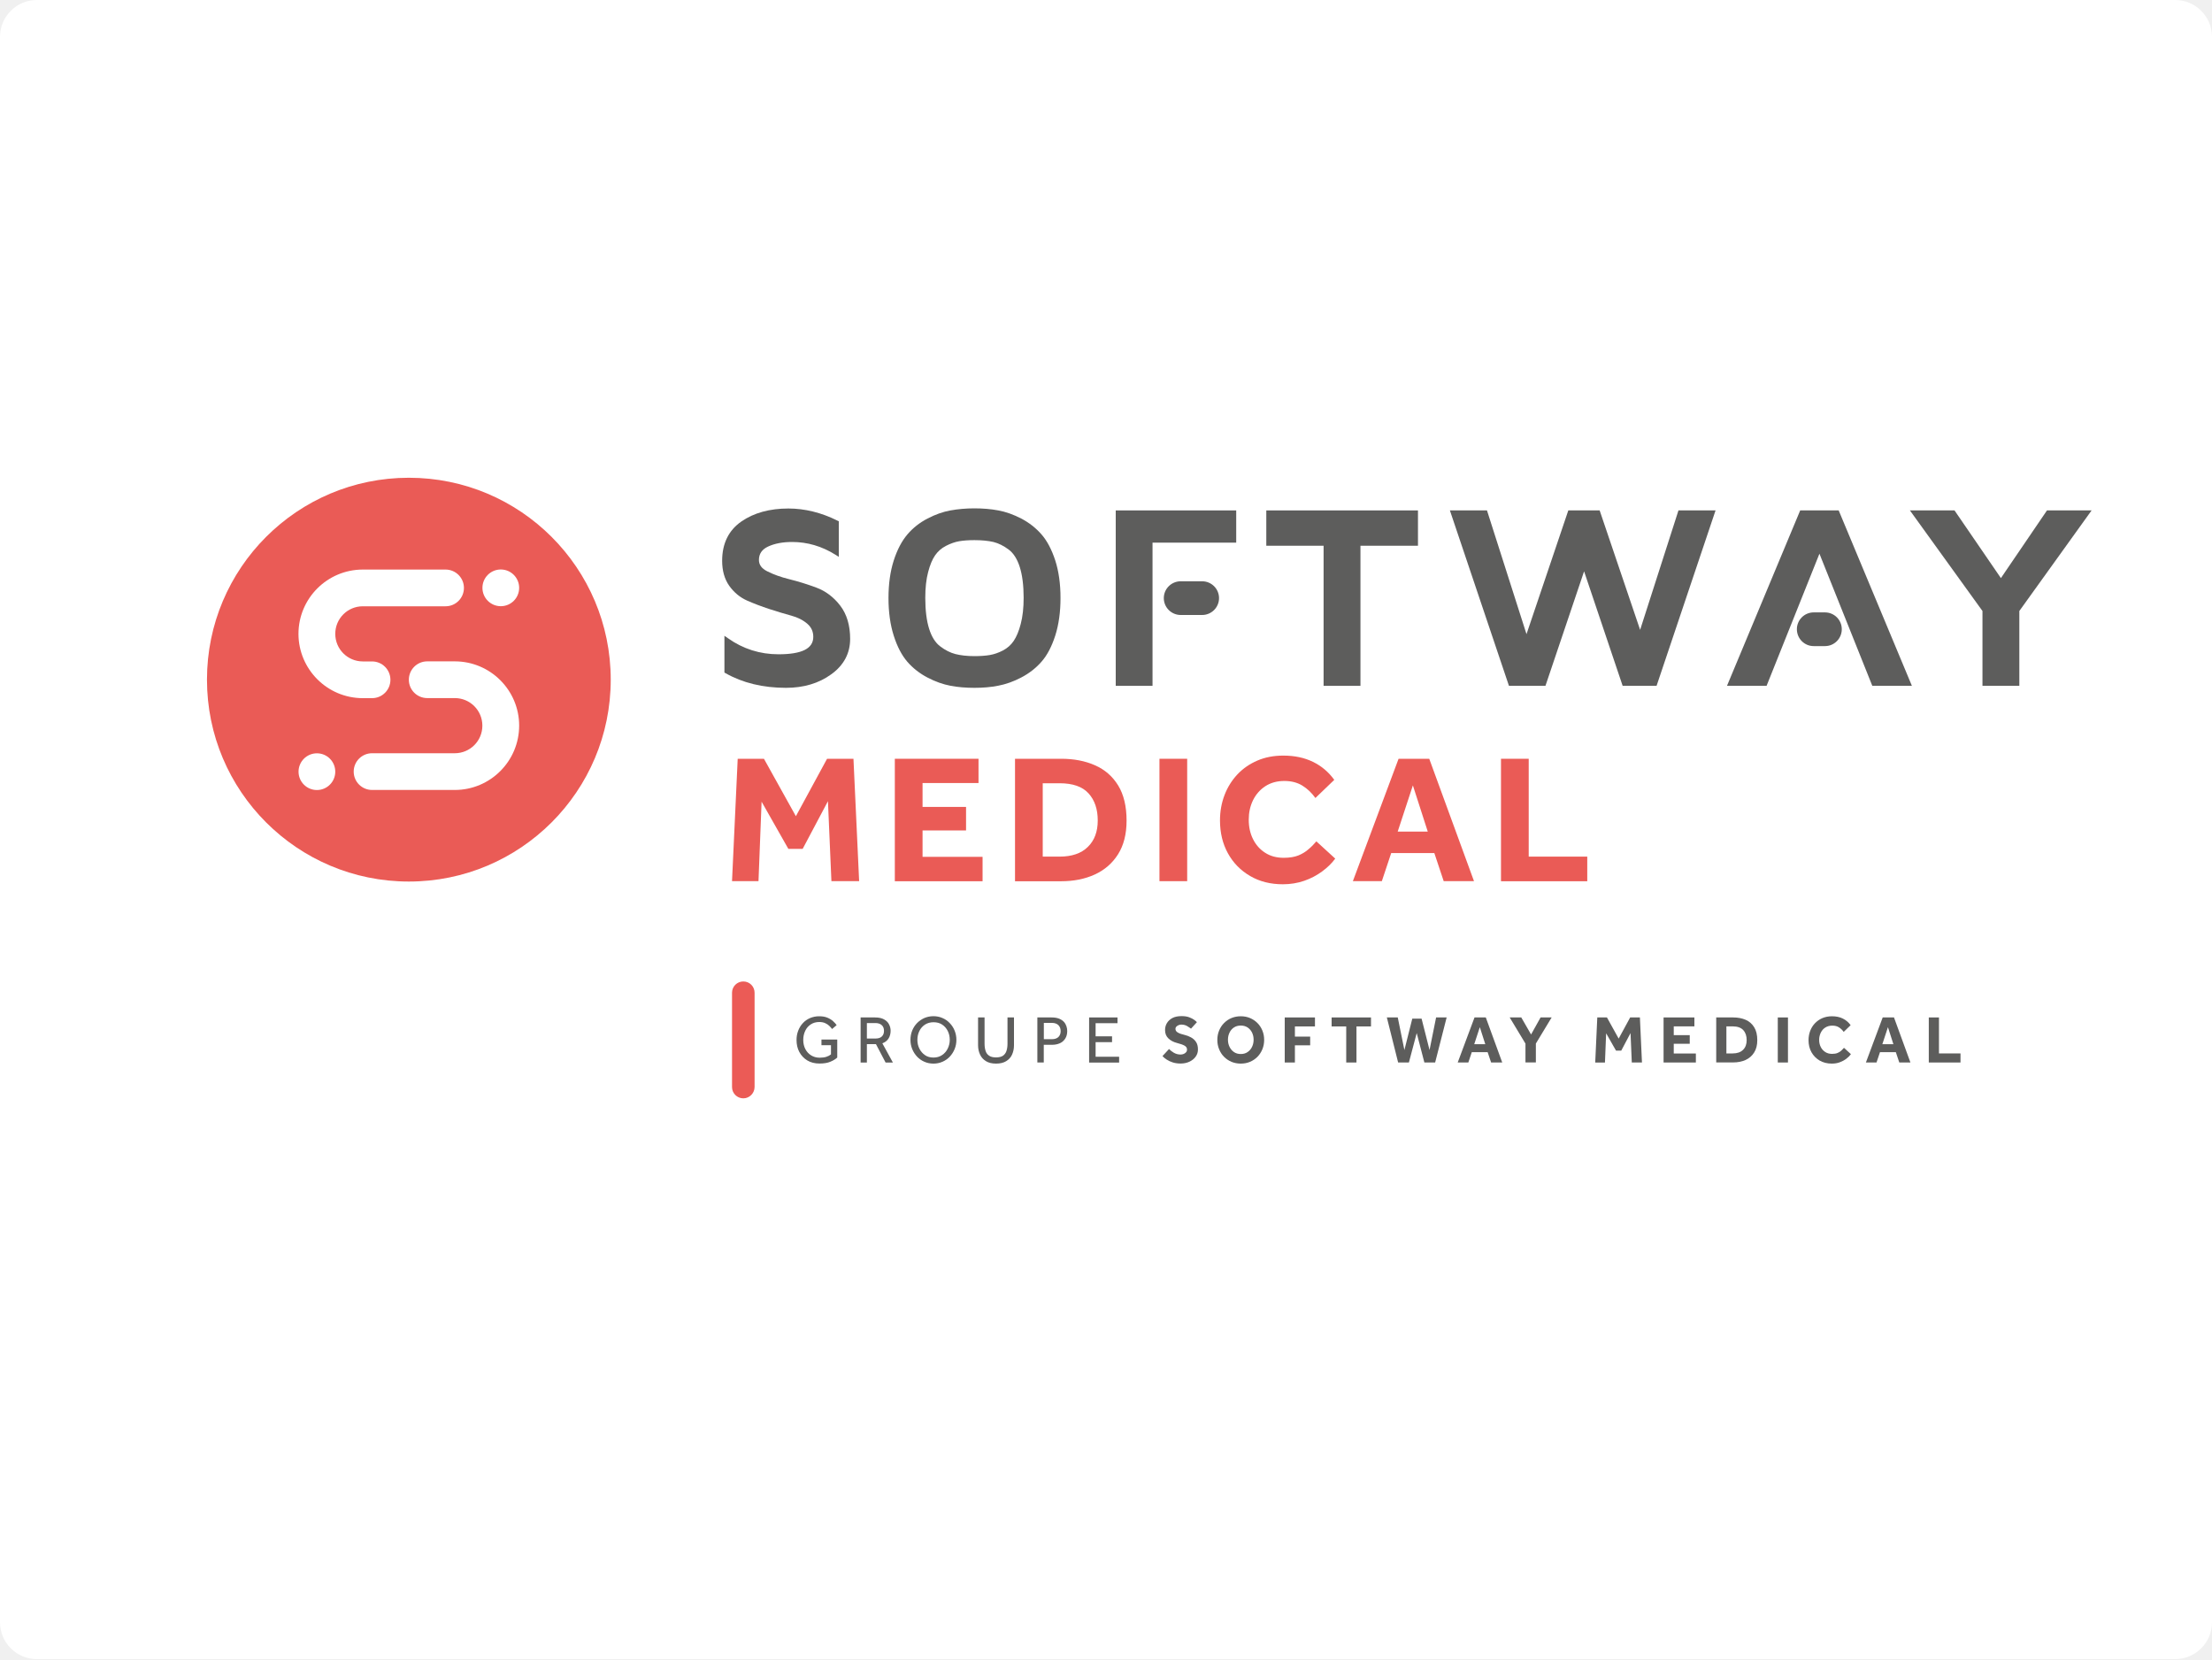
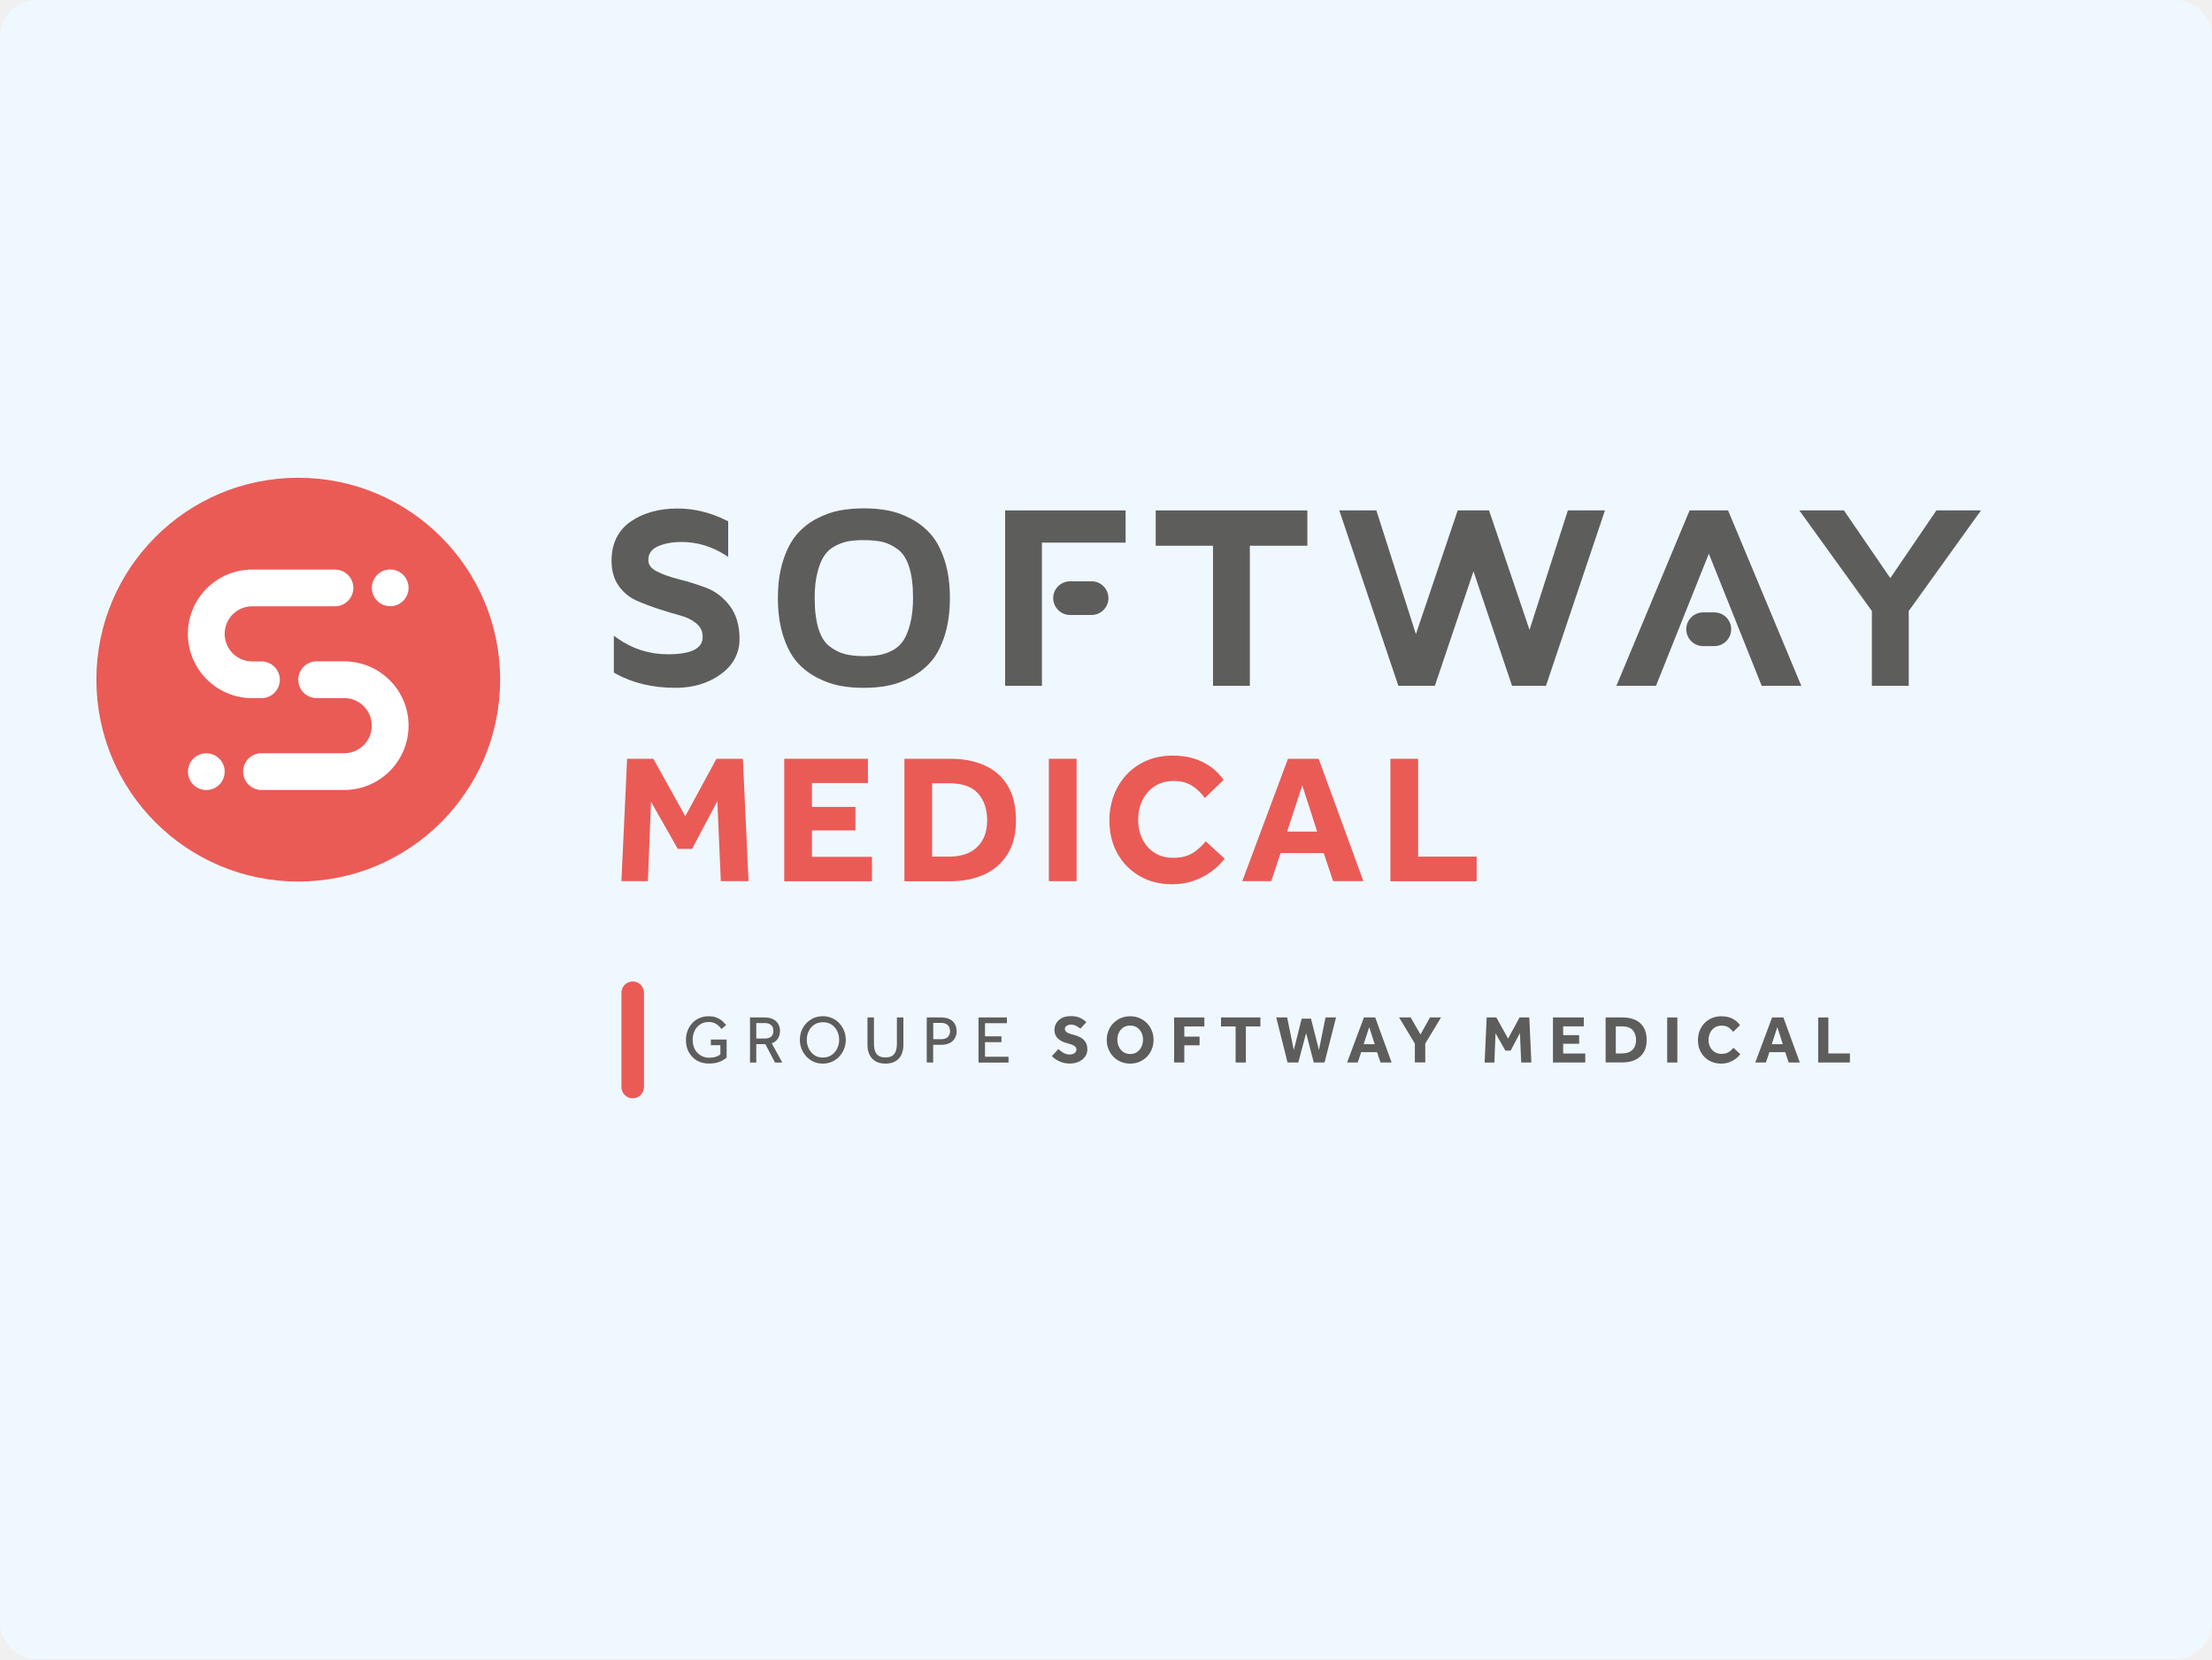
<svg xmlns="http://www.w3.org/2000/svg" version="1.1" id="LOGO" x="0px" y="0px" viewBox="0 0 600 450" width="600" height="450" xml:space="preserve">
  <style type="text/css">
	.st0{fill:#EA5B56;}
	.st1{fill:#5D5D5C;}
	.st2{fill:#FFFFFF;}
	.st3{fill:#EB5B56;}
	.st4{fill:none;}
</style>
-   <rect style="width: 100%; height: 100%; fill: white;" rx="10" ry="10" />
-   <g transform="translate(-20,50), scale(2)">
+   <rect style="width: 100%; height: 100%; fill: aliceblue;" rx="10" ry="10" />
+   <g transform="translate(-50,50), scale(2)">
    <g>
      <g>
        <circle class="st0" cx="65.45" cy="67.17" r="27.38" />
        <path class="st1" d="M116.6,68.28c-3.13,0-5.88-0.67-8.19-1.98l-0.16-0.09v-4.99l0.49,0.34c2.03,1.44,4.33,2.17,6.84,2.17     c3.17,0,4.72-0.77,4.72-2.36c0-0.72-0.26-1.3-0.8-1.77c-0.57-0.5-1.3-0.87-2.18-1.11c-0.93-0.25-1.93-0.56-2.99-0.9     c-1.06-0.35-2.07-0.73-3-1.14c-0.97-0.43-1.79-1.11-2.43-2.01c-0.64-0.91-0.96-2.05-0.96-3.39c0-2.34,0.88-4.13,2.61-5.33     c1.69-1.17,3.84-1.76,6.37-1.76c2.22,0,4.47,0.55,6.67,1.65l0.17,0.08v4.83l-0.47-0.3c-1.82-1.14-3.79-1.72-5.86-1.72     c-1.29,0-2.39,0.21-3.28,0.63c-0.82,0.39-1.22,0.98-1.22,1.81c0,0.65,0.36,1.15,1.11,1.53c0.82,0.42,1.84,0.79,3.01,1.08     c1.21,0.3,2.44,0.68,3.67,1.14c1.27,0.47,2.36,1.3,3.24,2.45c0.89,1.16,1.34,2.68,1.34,4.5c0,1.96-0.86,3.58-2.57,4.81     C121.05,67.67,118.99,68.28,116.6,68.28z" />
        <path class="st1" d="M142.15,68.28c-1.15,0-2.25-0.09-3.24-0.28c-1.01-0.19-2.06-0.56-3.11-1.11c-1.06-0.55-1.98-1.27-2.74-2.14     c-0.75-0.87-1.38-2.06-1.85-3.55c-0.47-1.47-0.71-3.19-0.71-5.09c0-1.92,0.24-3.63,0.71-5.09c0.47-1.47,1.1-2.66,1.85-3.54     c0.75-0.88,1.67-1.61,2.74-2.16c1.05-0.55,2.1-0.92,3.11-1.1c1-0.18,2.09-0.28,3.24-0.28c1.15,0,2.24,0.09,3.24,0.28     c1.01,0.18,2.06,0.56,3.11,1.1c1.06,0.55,1.99,1.28,2.75,2.15c0.77,0.88,1.39,2.07,1.87,3.54c0.47,1.46,0.71,3.17,0.71,5.09     c0,1.9-0.24,3.62-0.71,5.09c-0.48,1.49-1.1,2.68-1.87,3.55c-0.76,0.87-1.69,1.59-2.75,2.14c-1.05,0.55-2.1,0.92-3.11,1.11     C144.4,68.19,143.31,68.28,142.15,68.28z M142.15,48.25c-0.79,0-1.48,0.05-2.07,0.15c-0.57,0.1-1.17,0.31-1.79,0.63     c-0.6,0.31-1.09,0.74-1.46,1.27c-0.38,0.54-0.7,1.31-0.95,2.27c-0.26,0.97-0.39,2.15-0.39,3.51c0,1.7,0.18,3.12,0.53,4.22     c0.34,1.07,0.84,1.87,1.5,2.36c0.67,0.51,1.36,0.86,2.06,1.04c0.71,0.18,1.58,0.28,2.57,0.28c0.81,0,1.52-0.05,2.1-0.15     c0.57-0.1,1.17-0.3,1.78-0.62c0.59-0.31,1.08-0.74,1.45-1.29c0.38-0.56,0.71-1.34,0.96-2.32c0.26-0.99,0.39-2.17,0.39-3.53     c0-1.68-0.18-3.09-0.53-4.19c-0.34-1.07-0.85-1.87-1.51-2.36c-0.68-0.51-1.38-0.85-2.06-1.02     C144.04,48.34,143.17,48.25,142.15,48.25z" />
        <polygon class="st1" points="189.51,68.01 189.51,49.01 181.74,49.01 181.74,44.22 202.31,44.22 202.31,49.01 194.51,49.01     194.51,68.01    " />
        <polygon class="st1" points="230.07,68.01 224.84,52.48 219.6,68.01 214.65,68.01 206.64,44.22 211.67,44.22 217.03,61     222.7,44.22 226.95,44.22 232.44,60.42 237.64,44.22 242.67,44.22 234.67,68.01    " />
        <polygon class="st1" points="278.87,68.01 278.87,57.86 269.03,44.22 275.08,44.22 281.37,53.4 287.62,44.22 293.67,44.22     283.87,57.86 283.87,68.01    " />
        <polygon class="st1" points="166.31,68.01 161.32,68.01 161.32,44.22 177.66,44.22 177.66,48.59 166.31,48.59    " />
        <path class="st1" d="M249.59,68.01h-5.37l9.93-23.79h5.22l9.93,23.79h-5.37l-7.17-17.92L249.59,68.01z" />
        <path class="st1" d="M255.98,62.62h1.53c1.26,0,2.28-1.02,2.28-2.29c0-1.26-1.02-2.28-2.28-2.28h-1.53     c-1.26,0-2.28,1.02-2.28,2.28C253.7,61.6,254.72,62.62,255.98,62.62" />
        <path class="st1" d="M170.13,58.4h2.91c1.26,0,2.29-1.02,2.29-2.29c0-1.26-1.03-2.28-2.29-2.28h-2.91     c-1.26,0-2.29,1.02-2.29,2.28C167.84,57.38,168.87,58.4,170.13,58.4" />
        <g>
          <path class="st0" d="M109.28,94.5l0.77-16.6h3.56l4.33,7.79l4.23-7.79h3.58l0.77,16.6h-3.76l-0.47-10.85l-3.43,6.47h-1.94      l-3.63-6.4l-0.42,10.78H109.28z" />
          <path class="st0" d="M131.36,94.5V77.9h11.35v3.29h-7.59v3.24h5.9v3.19h-5.9v3.58h8.14v3.31H131.36z" />
          <path class="st0" d="M147.66,94.5V77.9h6.27c1.71,0,3.23,0.29,4.57,0.88c1.34,0.59,2.39,1.5,3.15,2.74      c0.76,1.24,1.14,2.83,1.14,4.77c0,1.83-0.39,3.35-1.16,4.57c-0.77,1.22-1.83,2.13-3.16,2.74c-1.34,0.61-2.86,0.91-4.57,0.91      H147.66z M151.42,91.17h2.29c1.66,0,2.94-0.44,3.83-1.32c0.9-0.88,1.34-2.07,1.34-3.58c0-1.53-0.41-2.75-1.24-3.67      c-0.83-0.92-2.14-1.38-3.93-1.38h-2.29V91.17z" />
          <path class="st0" d="M167.25,94.5V77.9h3.76v16.6H167.25z" />
          <path class="st0" d="M188.53,89.1l2.56,2.34c-0.46,0.63-1.06,1.21-1.78,1.74c-0.72,0.53-1.53,0.96-2.43,1.27      c-0.9,0.31-1.86,0.47-2.89,0.47c-1.68,0-3.16-0.37-4.44-1.12c-1.29-0.75-2.29-1.77-3.01-3.07c-0.72-1.3-1.08-2.79-1.08-4.47      c0-1.23,0.21-2.38,0.62-3.45c0.41-1.07,1-2,1.75-2.8c0.76-0.8,1.66-1.42,2.71-1.87c1.05-0.45,2.22-0.67,3.5-0.67      c1.53,0,2.87,0.28,4.03,0.85c1.16,0.56,2.12,1.38,2.89,2.44l-2.56,2.46c-0.5-0.7-1.09-1.26-1.77-1.68      c-0.68-0.42-1.49-0.63-2.44-0.63c-1,0-1.85,0.24-2.58,0.71c-0.72,0.47-1.28,1.11-1.67,1.9c-0.39,0.8-0.58,1.68-0.58,2.64      c0,0.98,0.19,1.86,0.58,2.64c0.39,0.78,0.94,1.4,1.65,1.85c0.71,0.46,1.55,0.68,2.51,0.68c0.8,0,1.46-0.11,1.99-0.32      c0.53-0.22,0.98-0.49,1.36-0.83C187.85,89.85,188.2,89.49,188.53,89.1z" />
          <path class="st0" d="M193.48,94.5l6.2-16.6h4.16l6.07,16.6h-4.11l-1.27-3.81h-5.85l-1.27,3.81H193.48z M199.56,87.78h4.08      l-2.02-6.27L199.56,87.78z" />
          <path class="st0" d="M213.57,94.5V77.9h3.76v13.27h7.94v3.34H213.57z" />
        </g>
        <g>
          <g>
            <circle class="st2" cx="77.92" cy="54.72" r="2.49" />
            <path class="st2" d="M52.98,77.16c-1.38,0-2.49,1.12-2.49,2.49c0,1.38,1.12,2.49,2.49,2.49c1.38,0,2.49-1.12,2.49-2.49       C55.47,78.28,54.36,77.16,52.98,77.16z" />
            <path class="st2" d="M71.68,64.69h-3.74c-1.38,0-2.49,1.12-2.49,2.49c0,1.38,1.12,2.49,2.49,2.49h3.74       c2.07,0,3.74,1.67,3.74,3.74c0,2.07-1.67,3.74-3.74,3.74H60.46c-1.38,0-2.49,1.12-2.49,2.49c0,1.38,1.12,2.49,2.49,2.49h11.22       c4.82,0,8.73-3.91,8.73-8.73C80.41,68.6,76.5,64.69,71.68,64.69z" />
            <path class="st2" d="M59.21,69.68h1.25c1.38,0,2.49-1.12,2.49-2.49c0-1.38-1.12-2.49-2.49-2.49h-1.25       c-2.07,0-3.74-1.67-3.74-3.74c0-2.07,1.67-3.74,3.74-3.74h11.22c1.38,0,2.49-1.12,2.49-2.49c0-1.38-1.12-2.49-2.49-2.49H59.21       c-4.82,0-8.73,3.91-8.73,8.73C50.49,65.77,54.39,69.68,59.21,69.68z" />
          </g>
        </g>
      </g>
      <g>
        <g>
          <path class="st1" d="M121.41,116.74v-0.76h2.14v2.44c-0.23,0.21-0.53,0.4-0.92,0.56c-0.38,0.17-0.88,0.25-1.49,0.25      c-0.64,0-1.19-0.14-1.65-0.42c-0.46-0.28-0.82-0.66-1.08-1.14s-0.38-1.03-0.38-1.63c0-0.45,0.07-0.86,0.22-1.25      c0.15-0.39,0.35-0.73,0.63-1.03c0.27-0.3,0.6-0.53,0.97-0.69c0.38-0.16,0.79-0.25,1.25-0.25c0.43,0,0.8,0.06,1.11,0.19      c0.31,0.13,0.57,0.29,0.77,0.47c0.21,0.19,0.37,0.37,0.49,0.54l-0.62,0.53c-0.1-0.14-0.22-0.28-0.38-0.43      c-0.15-0.15-0.34-0.27-0.56-0.37c-0.22-0.1-0.49-0.15-0.8-0.15c-0.45,0-0.83,0.11-1.16,0.33c-0.33,0.22-0.58,0.51-0.75,0.88      c-0.17,0.37-0.26,0.77-0.26,1.22c0,0.47,0.1,0.89,0.29,1.25c0.19,0.36,0.45,0.64,0.79,0.85c0.33,0.2,0.71,0.31,1.14,0.31      c0.35,0,0.66-0.04,0.91-0.12c0.25-0.08,0.46-0.19,0.63-0.33v-1.25H121.41z" />
          <path class="st1" d="M126.72,119.09v-6.11h1.95c0.52,0,0.93,0.09,1.24,0.27c0.31,0.18,0.54,0.4,0.67,0.68      c0.14,0.27,0.21,0.56,0.21,0.85c0,0.39-0.09,0.74-0.27,1.04c-0.18,0.3-0.47,0.52-0.85,0.67l1.43,2.61h-0.99l-1.31-2.5h-1.23v2.5      H126.72z M127.57,115.84h1.17c0.38,0,0.66-0.09,0.86-0.28c0.2-0.19,0.29-0.44,0.29-0.76c0-0.34-0.1-0.6-0.31-0.78      c-0.21-0.19-0.49-0.28-0.86-0.28h-1.15V115.84z" />
          <path class="st1" d="M136.6,119.24c-0.44,0-0.85-0.08-1.23-0.25c-0.38-0.16-0.71-0.4-0.99-0.69c-0.28-0.3-0.5-0.64-0.66-1.03      c-0.16-0.39-0.24-0.8-0.24-1.25s0.08-0.86,0.23-1.25c0.16-0.39,0.38-0.73,0.66-1.02c0.28-0.29,0.62-0.52,0.99-0.69      c0.38-0.16,0.79-0.25,1.23-0.25c0.44,0,0.85,0.08,1.23,0.25c0.38,0.16,0.71,0.39,0.99,0.69c0.28,0.29,0.51,0.63,0.66,1.02      c0.16,0.39,0.24,0.8,0.24,1.25s-0.08,0.86-0.24,1.25c-0.16,0.39-0.38,0.73-0.66,1.03c-0.28,0.3-0.62,0.53-0.99,0.69      C137.44,119.16,137.03,119.24,136.6,119.24z M136.6,118.42c0.45,0,0.83-0.11,1.16-0.33c0.33-0.22,0.59-0.51,0.77-0.88      c0.18-0.36,0.28-0.76,0.28-1.19c0-0.44-0.09-0.84-0.27-1.2c-0.18-0.36-0.43-0.65-0.76-0.87c-0.33-0.22-0.72-0.32-1.17-0.32      c-0.45,0-0.83,0.11-1.16,0.32c-0.33,0.22-0.59,0.51-0.76,0.87c-0.18,0.36-0.27,0.76-0.27,1.2c0,0.43,0.09,0.83,0.27,1.19      c0.18,0.36,0.44,0.66,0.76,0.88C135.76,118.31,136.15,118.42,136.6,118.42z" />
          <path class="st1" d="M142.65,116.76v-3.78h0.88v3.57c0,0.37,0.05,0.69,0.14,0.97c0.09,0.28,0.25,0.5,0.48,0.65      c0.23,0.16,0.54,0.23,0.94,0.23c0.4,0,0.72-0.08,0.94-0.23c0.22-0.16,0.38-0.37,0.47-0.65c0.09-0.28,0.14-0.6,0.14-0.97v-3.57      h0.88v3.78c0,0.46-0.09,0.88-0.26,1.26c-0.17,0.38-0.44,0.67-0.8,0.89c-0.36,0.22-0.81,0.33-1.37,0.33      c-0.56,0-1.01-0.11-1.37-0.33c-0.36-0.22-0.63-0.52-0.8-0.89C142.74,117.64,142.65,117.22,142.65,116.76z" />
          <path class="st1" d="M150.69,119.09v-6.11h1.93c0.42,0,0.76,0.06,1.03,0.17c0.27,0.11,0.49,0.26,0.65,0.44      c0.16,0.18,0.27,0.38,0.34,0.6s0.1,0.43,0.1,0.64c0,0.4-0.09,0.74-0.27,1.02c-0.18,0.28-0.42,0.49-0.73,0.63      c-0.31,0.14-0.67,0.21-1.07,0.21h-1.11v2.4H150.69z M151.56,115.93h1.1c0.38,0,0.67-0.1,0.88-0.29c0.2-0.2,0.31-0.46,0.31-0.8      c0-0.34-0.1-0.61-0.31-0.82c-0.21-0.2-0.5-0.3-0.87-0.3h-1.1V115.93z" />
          <path class="st1" d="M157.71,119.09v-6.11h3.85v0.78h-2.97v1.78h2.23v0.79h-2.23v1.98h3.19v0.79H157.71z" />
          <path class="st1" d="M167.66,118.22l0.89-0.96c0.16,0.17,0.37,0.34,0.64,0.5c0.27,0.16,0.58,0.25,0.93,0.25      c0.14,0,0.28-0.03,0.41-0.08c0.13-0.05,0.24-0.13,0.33-0.23c0.09-0.1,0.13-0.22,0.13-0.36c0-0.23-0.11-0.4-0.33-0.53      c-0.22-0.13-0.57-0.25-1.04-0.37c-0.46-0.12-0.85-0.32-1.15-0.61c-0.31-0.29-0.46-0.67-0.46-1.14c0-0.34,0.08-0.66,0.25-0.94      c0.17-0.28,0.41-0.51,0.74-0.69c0.33-0.17,0.74-0.26,1.24-0.26c0.42,0,0.76,0.05,1.05,0.16c0.28,0.11,0.51,0.22,0.68,0.35      c0.17,0.13,0.29,0.23,0.36,0.31l-0.8,0.88c-0.14-0.1-0.31-0.22-0.53-0.35c-0.22-0.13-0.48-0.2-0.78-0.2      c-0.2,0-0.38,0.06-0.55,0.17c-0.17,0.11-0.25,0.25-0.25,0.41c0,0.21,0.11,0.38,0.33,0.5c0.22,0.13,0.52,0.23,0.91,0.32      c0.3,0.07,0.59,0.18,0.86,0.33c0.28,0.15,0.51,0.35,0.68,0.61c0.18,0.26,0.27,0.6,0.27,1.03c0,0.37-0.1,0.69-0.31,0.98      c-0.21,0.29-0.49,0.51-0.84,0.68c-0.35,0.16-0.75,0.25-1.19,0.25c-0.4,0-0.76-0.05-1.07-0.15s-0.58-0.22-0.82-0.38      C168.01,118.56,167.82,118.39,167.66,118.22z" />
          <path class="st1" d="M178.28,119.24c-0.45,0-0.87-0.08-1.26-0.24c-0.38-0.16-0.72-0.39-1.01-0.68      c-0.29-0.29-0.51-0.64-0.67-1.03c-0.16-0.39-0.24-0.81-0.24-1.26c0-0.46,0.08-0.88,0.24-1.27c0.16-0.39,0.38-0.73,0.67-1.02      c0.29-0.29,0.62-0.52,1.01-0.68c0.39-0.16,0.81-0.24,1.26-0.24c0.45,0,0.87,0.08,1.25,0.24c0.38,0.16,0.72,0.39,1.01,0.68      c0.29,0.29,0.51,0.63,0.67,1.02c0.16,0.39,0.24,0.81,0.24,1.27c0,0.45-0.08,0.87-0.24,1.26c-0.16,0.39-0.38,0.73-0.67,1.03      c-0.29,0.29-0.63,0.52-1.01,0.68C179.15,119.16,178.73,119.24,178.28,119.24z M178.28,117.94c0.36,0,0.67-0.09,0.93-0.27      c0.26-0.18,0.46-0.41,0.6-0.71c0.14-0.29,0.21-0.61,0.21-0.96s-0.07-0.67-0.21-0.96c-0.14-0.29-0.34-0.52-0.6-0.7      c-0.26-0.17-0.57-0.26-0.93-0.26c-0.36,0-0.67,0.09-0.93,0.26c-0.26,0.17-0.46,0.41-0.6,0.7c-0.14,0.29-0.21,0.61-0.21,0.96      s0.07,0.67,0.21,0.96c0.14,0.29,0.34,0.53,0.6,0.71C177.61,117.85,177.92,117.94,178.28,117.94z" />
          <path class="st1" d="M184.24,119.09v-6.11h4.1v1.22h-2.72v1.38h2.07v1.18h-2.07v2.33H184.24z" />
          <path class="st1" d="M192.58,119.09v-4.89h-1.98v-1.22h5.34v1.22h-1.97v4.89H192.58z" />
          <path class="st1" d="M199.62,119.09l-1.53-6.11h1.48l0.9,4.42l1.07-4.26h1.26l1.08,4.26l0.89-4.42h1.43l-1.56,6.11h-1.46      l-1.04-3.99l-1.06,3.99H199.62z" />
          <path class="st1" d="M207.7,119.09l2.28-6.11h1.53l2.23,6.11h-1.51l-0.47-1.4h-2.15l-0.47,1.4H207.7z M209.94,116.61h1.5      l-0.74-2.31L209.94,116.61z" />
          <path class="st1" d="M216.89,119.09v-2.56l-2.14-3.55h1.57l1.33,2.31l1.29-2.31h1.5l-2.14,3.54v2.56H216.89z" />
          <path class="st1" d="M226.35,119.09l0.28-6.11h1.31l1.59,2.87l1.56-2.87h1.32l0.28,6.11h-1.38l-0.17-3.99l-1.26,2.38h-0.71      l-1.34-2.35l-0.16,3.97H226.35z" />
          <path class="st1" d="M235.62,119.09v-6.11h4.18v1.21H237v1.19h2.17v1.17H237v1.32H240v1.22H235.62z" />
          <path class="st1" d="M242.76,119.09v-6.11h2.31c0.63,0,1.19,0.11,1.68,0.32s0.88,0.55,1.16,1.01c0.28,0.45,0.42,1.04,0.42,1.75      c0,0.67-0.14,1.23-0.43,1.68c-0.28,0.45-0.67,0.78-1.16,1.01c-0.49,0.22-1.05,0.33-1.68,0.33H242.76z M244.15,117.86h0.84      c0.61,0,1.08-0.16,1.41-0.49c0.33-0.32,0.49-0.76,0.49-1.32c0-0.56-0.15-1.01-0.46-1.35c-0.31-0.34-0.79-0.51-1.45-0.51h-0.84      V117.86z" />
          <path class="st1" d="M251.11,119.09v-6.11h1.38v6.11H251.11z" />
          <path class="st1" d="M260.09,117.1l0.94,0.86c-0.17,0.23-0.39,0.45-0.65,0.64c-0.27,0.2-0.56,0.35-0.89,0.47      c-0.33,0.12-0.68,0.17-1.06,0.17c-0.62,0-1.16-0.14-1.64-0.41c-0.47-0.28-0.84-0.65-1.11-1.13c-0.27-0.48-0.4-1.03-0.4-1.64      c0-0.45,0.08-0.88,0.23-1.27c0.15-0.39,0.37-0.74,0.65-1.03c0.28-0.29,0.61-0.52,1-0.69c0.39-0.16,0.82-0.25,1.29-0.25      c0.56,0,1.06,0.1,1.48,0.31c0.43,0.21,0.78,0.51,1.06,0.9l-0.94,0.91c-0.18-0.26-0.4-0.46-0.65-0.62s-0.55-0.23-0.9-0.23      c-0.37,0-0.68,0.09-0.95,0.26c-0.27,0.17-0.47,0.41-0.61,0.7c-0.14,0.29-0.22,0.62-0.22,0.97c0,0.36,0.07,0.68,0.22,0.97      c0.14,0.29,0.35,0.51,0.61,0.68c0.26,0.17,0.57,0.25,0.93,0.25c0.29,0,0.54-0.04,0.73-0.12c0.2-0.08,0.36-0.18,0.5-0.31      S259.97,117.24,260.09,117.1z" />
          <path class="st1" d="M263.06,119.09l2.28-6.11h1.53l2.23,6.11h-1.51l-0.47-1.4h-2.15l-0.47,1.4H263.06z M265.29,116.61h1.5      l-0.74-2.31L265.29,116.61z" />
          <path class="st1" d="M271.59,119.09v-6.11h1.38v4.88h2.92v1.23H271.59z" />
        </g>
        <path class="st3" d="M110.81,123.95c-0.84,0-1.53-0.68-1.53-1.53v-12.79c0-0.84,0.68-1.53,1.53-1.53s1.53,0.68,1.53,1.53v12.79     C112.33,123.26,111.65,123.95,110.81,123.95z" />
      </g>
    </g>
    <rect class="st4" width="331.74" height="163.74" />
  </g>
</svg>
